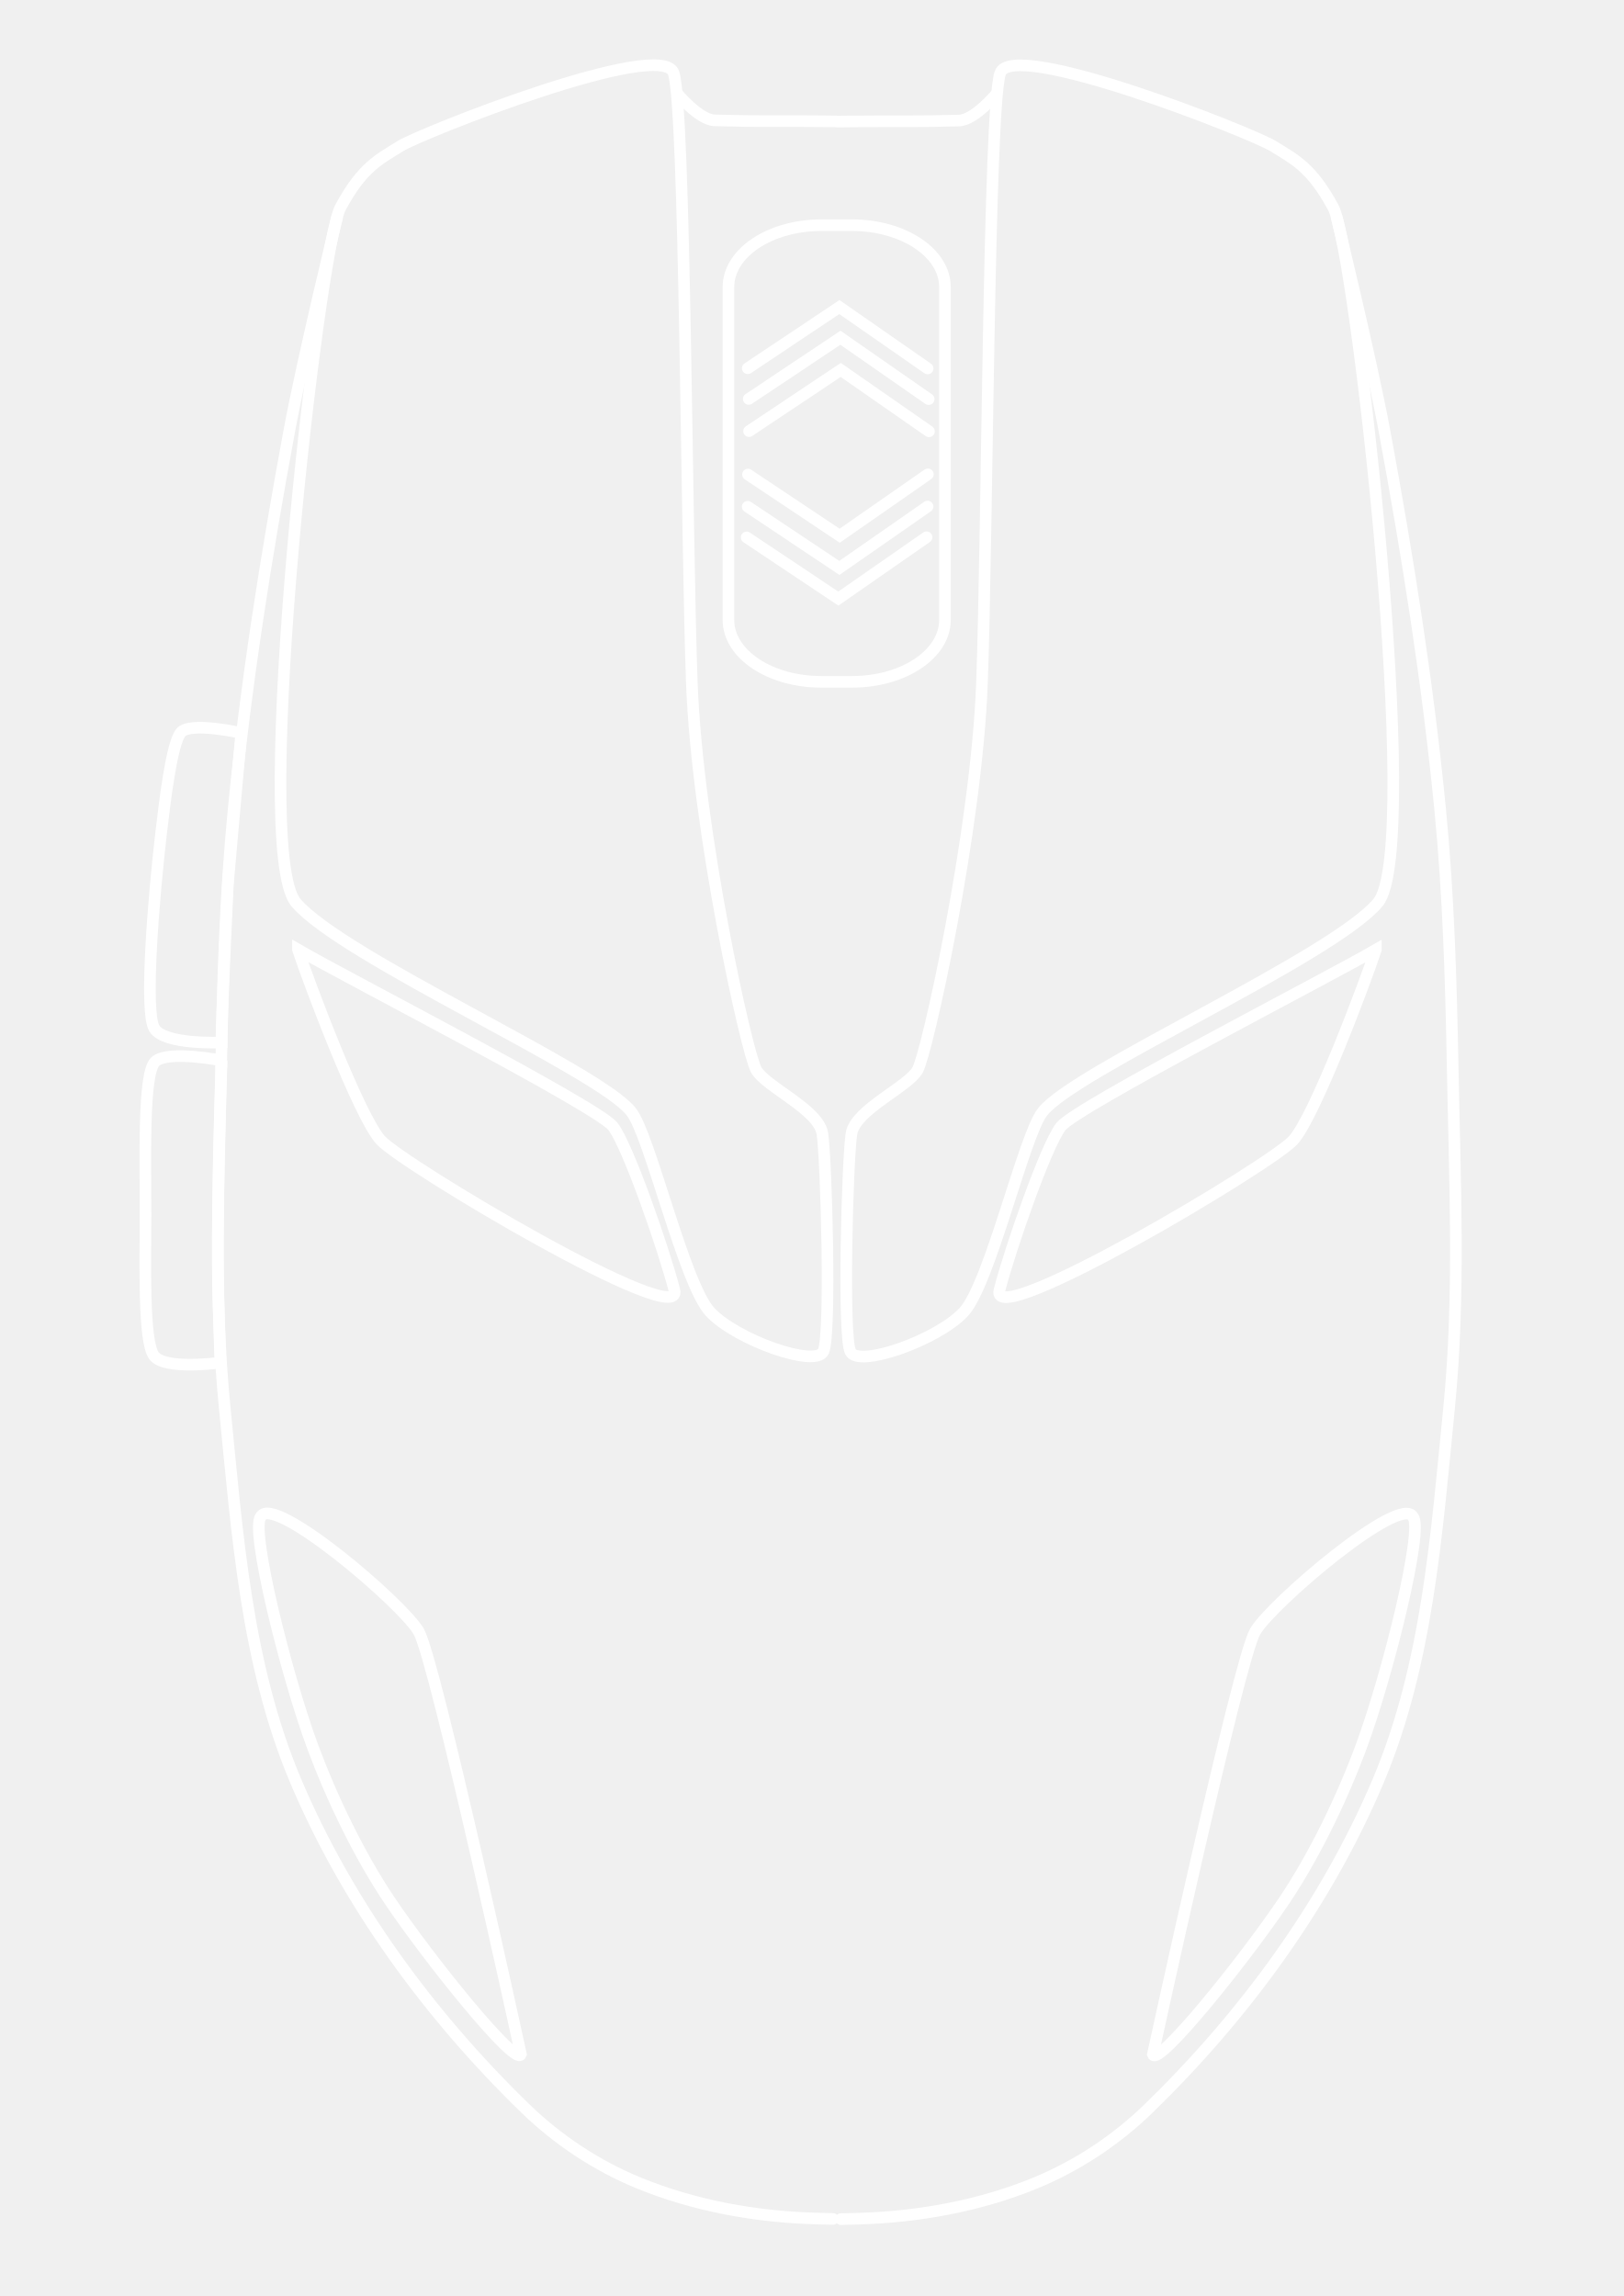
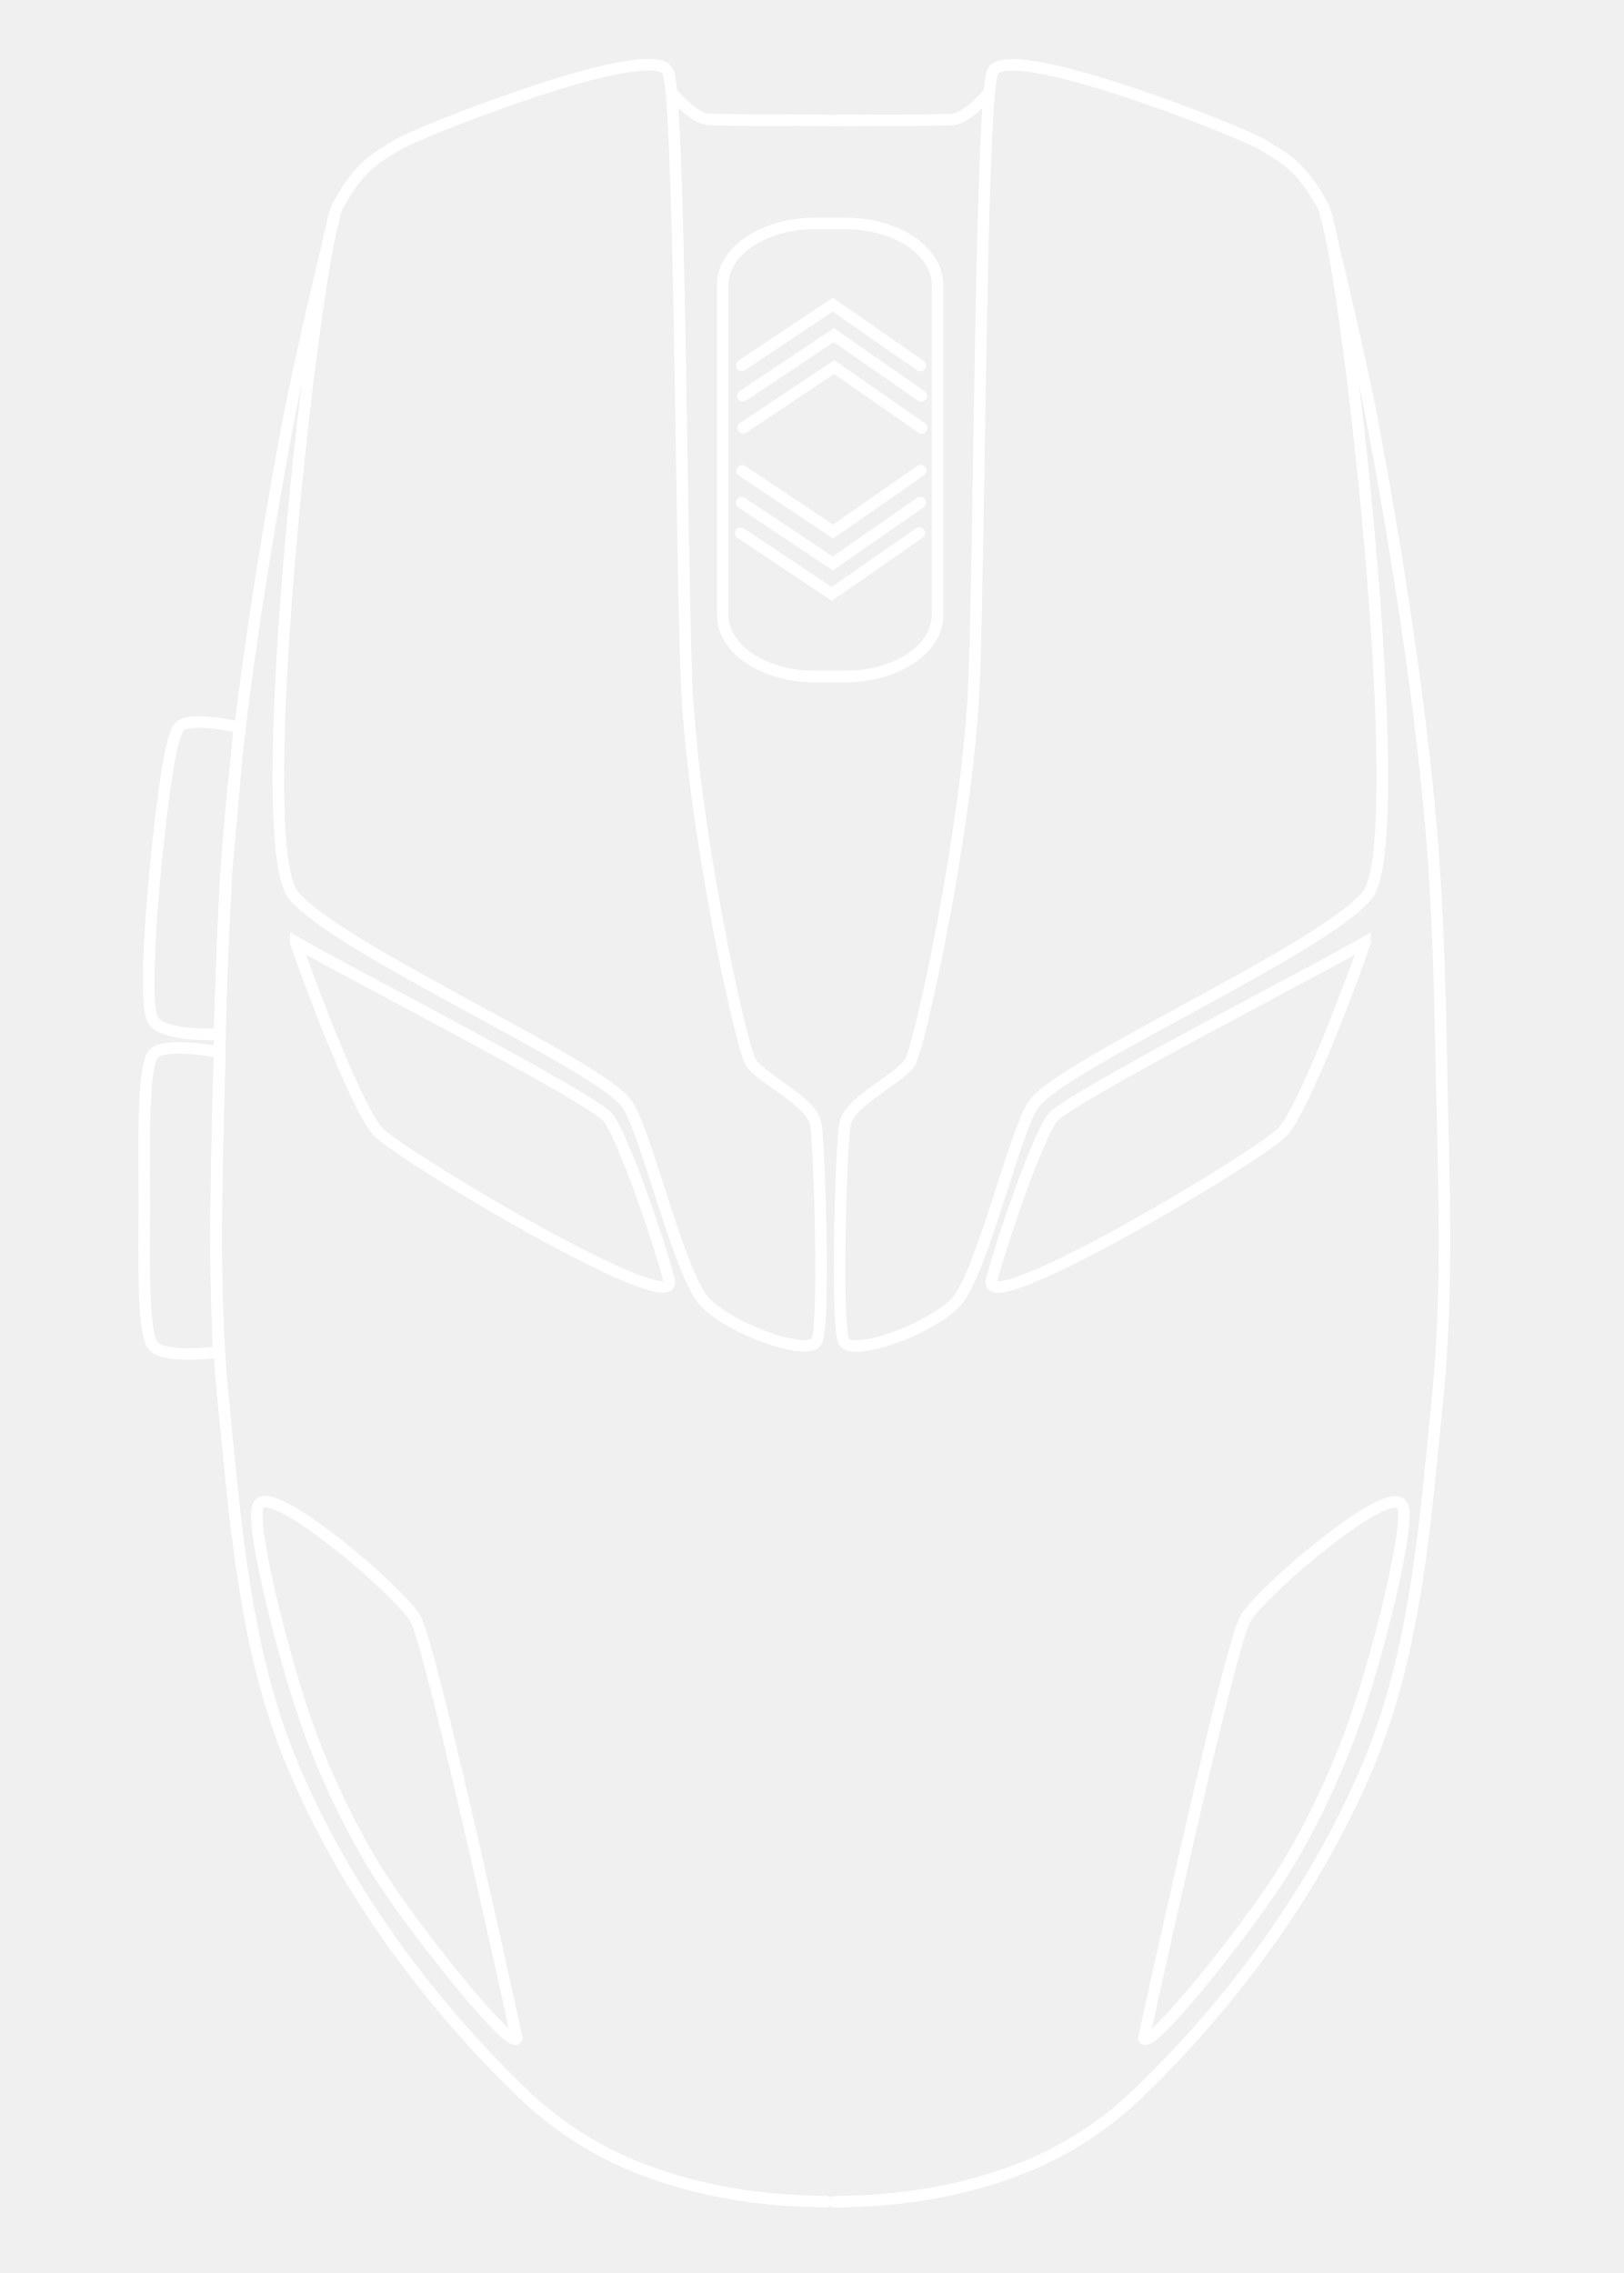
- <svg xmlns="http://www.w3.org/2000/svg" width="210mm" height="297mm" viewBox="0 0 210 297" version="1.1" id="svg222">
+ <svg xmlns="http://www.w3.org/2000/svg" width="800" height="1120" viewBox="0 0 211.667 296.333" version="1.1" id="svg222">
  <defs id="defs216" />
  <g id="layer2">
    <path style="fill:none;stroke:#ffffff;stroke-width:1.5;stroke-linecap:butt;stroke-linejoin:miter;stroke-miterlimit:4;stroke-dasharray:none;stroke-opacity:1" d="m 87.124,9.449 c 1.509,4.599 1.648,59.791 2.352,78.87 0.704,19.079 7.095,47.864 8.326,50.067 1.231,2.203 8.043,5.118 8.552,8.221 0.509,3.103 1.158,26.057 0.142,28.206 -1.016,2.15 -11.267,-1.487 -14.647,-5.103 -3.379,-3.616 -7.843,-23.009 -10.205,-25.891 -3.969,-5.244 -37.465,-20.032 -43.373,-27.073 -5.908,-7.04 2.943,-84.642 5.764,-89.911 2.821,-5.269 5.097,-6.275 7.749,-7.938 C 54.435,17.237 85.614,4.85 87.124,9.449 Z" id="Mouse1" />
    <path style="opacity:1;fill:none;stroke:#ffffff;stroke-width:1.5;stroke-linecap:butt;stroke-linejoin:miter;stroke-miterlimit:4;stroke-dasharray:none;stroke-opacity:1" d="m 38.538,122.838 c 6.461,3.752 38.819,20.365 40.743,22.877 1.924,2.512 6.504,15.642 7.938,21.167 1.434,5.525 -35.198,-16.276 -38.004,-19.416 -2.806,-3.14 -9.288,-20.415 -10.677,-24.627 z" id="path1084" />
    <path style="fill:none;stroke:#ffffff;stroke-width:1.5;stroke-linecap:butt;stroke-linejoin:miter;stroke-miterlimit:4;stroke-dasharray:none;stroke-opacity:1" d="m 43.632,27.996 c 0,0 -4.489,18.415 -6.214,27.729 -3.014,16.269 -5.613,32.643 -7.216,49.111 -1.076,11.052 -1.395,22.172 -1.604,33.275 -0.275,14.676 -0.986,29.426 0.468,44.033 1.619,16.265 2.796,33.117 9.154,48.175 6.718,15.91 17.343,30.399 29.734,42.429 4.188,4.066 9.233,7.405 14.633,9.622 7.249,2.976 15.218,4.408 23.052,4.61 4.742,0.122 -0.067,0 -0.067,0" id="path1106" />
    <path style="fill:none;stroke:#ffffff;stroke-width:1.5;stroke-linecap:butt;stroke-linejoin:miter;stroke-miterlimit:4;stroke-dasharray:none;stroke-opacity:1" d="m 33.734,196.189 c 1.606,-3.024 18.29,11.202 20.411,14.836 2.121,3.634 13.229,54.712 13.229,54.712 -0.661,1.606 -11.765,-12.13 -17.009,-19.938 -3.906,-5.816 -7.488,-13.274 -9.922,-19.844 -3.501,-9.448 -8.126,-28.254 -6.709,-29.766 z" id="path1108" />
    <path style="fill:none;stroke:#ffffff;stroke-width:1.5;stroke-linecap:butt;stroke-linejoin:miter;stroke-miterlimit:4;stroke-dasharray:none;stroke-opacity:1" d="m 87.501,12.001 c 0,0 2.872,3.511 4.937,3.567 6.387,0.175 7.075,0.046 13.796,0.118 4.146,0.044 -0.024,4e-6 -0.024,4e-6" id="path1110" />
    <path style="fill:none;stroke:#ffffff;stroke-width:1.5;stroke-linecap:butt;stroke-linejoin:miter;stroke-miterlimit:4;stroke-dasharray:none;stroke-opacity:1" d="m 28.648,134.846 c 0,0 -7.416,0.352 -8.701,-1.841 -1.285,-2.193 -0.087,-16.88 0.898,-25.295 0.509,-4.351 1.365,-11.46 2.524,-12.933 1.159,-1.473 7.834,0.038 7.834,0.038 l -1.737,19.644 c 0,0 -0.865,18.026 -0.818,20.387 z" id="Mouse4" />
    <path style="fill:none;stroke:#ffffff;stroke-width:1.5;stroke-linecap:butt;stroke-linejoin:miter;stroke-miterlimit:4;stroke-dasharray:none;stroke-opacity:1" d="m 28.665,137.176 c 0,0 -6.971,-1.361 -8.592,0.151 -1.621,1.513 -1.233,13.192 -1.247,19.808 -0.012,6.084 -0.305,16.305 1.074,18.22 1.379,1.915 8.595,0.909 8.595,0.909 0,0 -0.153,-5.164 -0.231,-7.751 -0.17,-5.632 -0.078,-11.27 0,-16.905 0.067,-4.812 0.401,-14.433 0.401,-14.433 z" id="Mouse5" />
    <path style="fill:none;stroke:#ffffff;stroke-width:1.5;stroke-linecap:butt;stroke-linejoin:miter;stroke-miterlimit:4;stroke-dasharray:none;stroke-opacity:1" d="m 129.355,9.472 c -1.509,4.599 -1.648,59.791 -2.352,78.87 -0.704,19.079 -7.095,47.864 -8.326,50.067 -1.231,2.203 -8.043,5.118 -8.552,8.221 -0.509,3.103 -1.158,26.057 -0.142,28.206 1.016,2.15 11.267,-1.487 14.647,-5.103 3.379,-3.616 7.843,-23.009 10.205,-25.891 3.969,-5.244 37.465,-20.032 43.373,-27.073 5.908,-7.04 -2.943,-84.642 -5.764,-89.911 -2.821,-5.269 -5.097,-6.275 -7.749,-7.938 -2.652,-1.662 -33.832,-14.049 -35.341,-9.449 z" id="Mouse2" />
    <path style="fill:none;stroke:#ffffff;stroke-width:1.5;stroke-linecap:butt;stroke-linejoin:miter;stroke-miterlimit:4;stroke-dasharray:none;stroke-opacity:1" d="m 177.941,122.861 c -6.46,3.752 -38.819,20.365 -40.743,22.877 -1.924,2.512 -6.504,15.642 -7.938,21.167 -1.434,5.525 35.198,-16.276 38.004,-19.416 2.806,-3.14 9.288,-20.415 10.677,-24.627 z" id="path1084-7" />
    <path style="fill:none;stroke:#ffffff;stroke-width:1.5;stroke-linecap:butt;stroke-linejoin:miter;stroke-miterlimit:4;stroke-dasharray:none;stroke-opacity:1" d="m 172.846,28.019 c 0,0 4.489,18.415 6.214,27.729 3.014,16.269 5.613,32.643 7.216,49.111 1.076,11.052 1.395,22.172 1.604,33.275 0.275,14.676 0.986,29.426 -0.468,44.033 -1.619,16.265 -2.796,33.117 -9.154,48.175 -6.718,15.91 -17.343,30.399 -29.734,42.429 -4.188,4.066 -9.233,7.405 -14.633,9.622 -7.249,2.976 -15.218,4.408 -23.052,4.61 -4.742,0.122 0.067,0 0.067,0" id="path1106-8" />
    <path style="fill:none;stroke:#ffffff;stroke-width:1.5;stroke-linecap:butt;stroke-linejoin:miter;stroke-miterlimit:4;stroke-dasharray:none;stroke-opacity:1" d="m 182.744,196.211 c -1.606,-3.024 -18.29,11.202 -20.411,14.836 -2.121,3.634 -13.229,54.712 -13.229,54.712 0.661,1.606 11.765,-12.13 17.009,-19.938 3.906,-5.816 7.488,-13.274 9.922,-19.844 3.501,-9.448 8.126,-28.254 6.709,-29.766 z" id="path1108-3" />
    <path style="fill:none;stroke:#ffffff;stroke-width:1.5;stroke-linecap:butt;stroke-linejoin:miter;stroke-miterlimit:4;stroke-dasharray:none;stroke-opacity:1" d="m 128.977,12.023 c 0,0 -2.872,3.511 -4.937,3.567 -6.387,0.175 -7.075,0.046 -13.796,0.118 -4.146,0.044 0.024,4e-6 0.024,4e-6" id="path1110-0" />
    <rect style="opacity:1;fill:none;stroke:#ffffff;stroke-width:1.5;stroke-linejoin:round;stroke-miterlimit:4;stroke-dasharray:none;stroke-opacity:1" id="Mouse3" width="28" height="59.067" x="94.213" y="29.132" rx="12" ry="8" />
    <g id="path860" style="opacity:1">
      <g id="MouseScrollDown">
        <path style="fill:none;stroke:#ffffff;stroke-width:1.5;stroke-linecap:round;stroke-linejoin:miter;stroke-miterlimit:4;stroke-dasharray:none;stroke-opacity:1" d="m 96.739,61.382 11.857,7.916 11.412,-7.94" id="path870" />
        <path style="fill:none;stroke:#ffffff;stroke-width:1.5;stroke-linecap:round;stroke-linejoin:miter;stroke-miterlimit:4;stroke-dasharray:none;stroke-opacity:1" d="m 96.699,65.547 11.857,7.916 11.412,-7.94" id="path870-3" />
        <path style="fill:none;stroke:#ffffff;stroke-width:1.5;stroke-linecap:round;stroke-linejoin:miter;stroke-miterlimit:4;stroke-dasharray:none;stroke-opacity:1" d="m 96.567,69.516 11.857,7.916 11.412,-7.94" id="path870-8" />
      </g>
      <g id="MouseScrollUp">
        <path style="fill:none;stroke:#ffffff;stroke-width:1.5;stroke-linecap:round;stroke-linejoin:miter;stroke-miterlimit:4;stroke-dasharray:none;stroke-opacity:1" d="m 96.878,55.77 11.857,-7.916 11.412,7.94" id="path870-9" />
        <path style="fill:none;stroke:#ffffff;stroke-width:1.5;stroke-linecap:round;stroke-linejoin:miter;stroke-miterlimit:4;stroke-dasharray:none;stroke-opacity:1" d="m 96.838,51.605 11.857,-7.916 11.412,7.94" id="path870-3-1" />
        <path style="fill:none;stroke:#ffffff;stroke-width:1.5;stroke-linecap:round;stroke-linejoin:miter;stroke-miterlimit:4;stroke-dasharray:none;stroke-opacity:1" d="m 96.706,47.636 11.857,-7.916 11.412,7.94" id="path870-8-8" />
      </g>
    </g>
  </g>
</svg>
